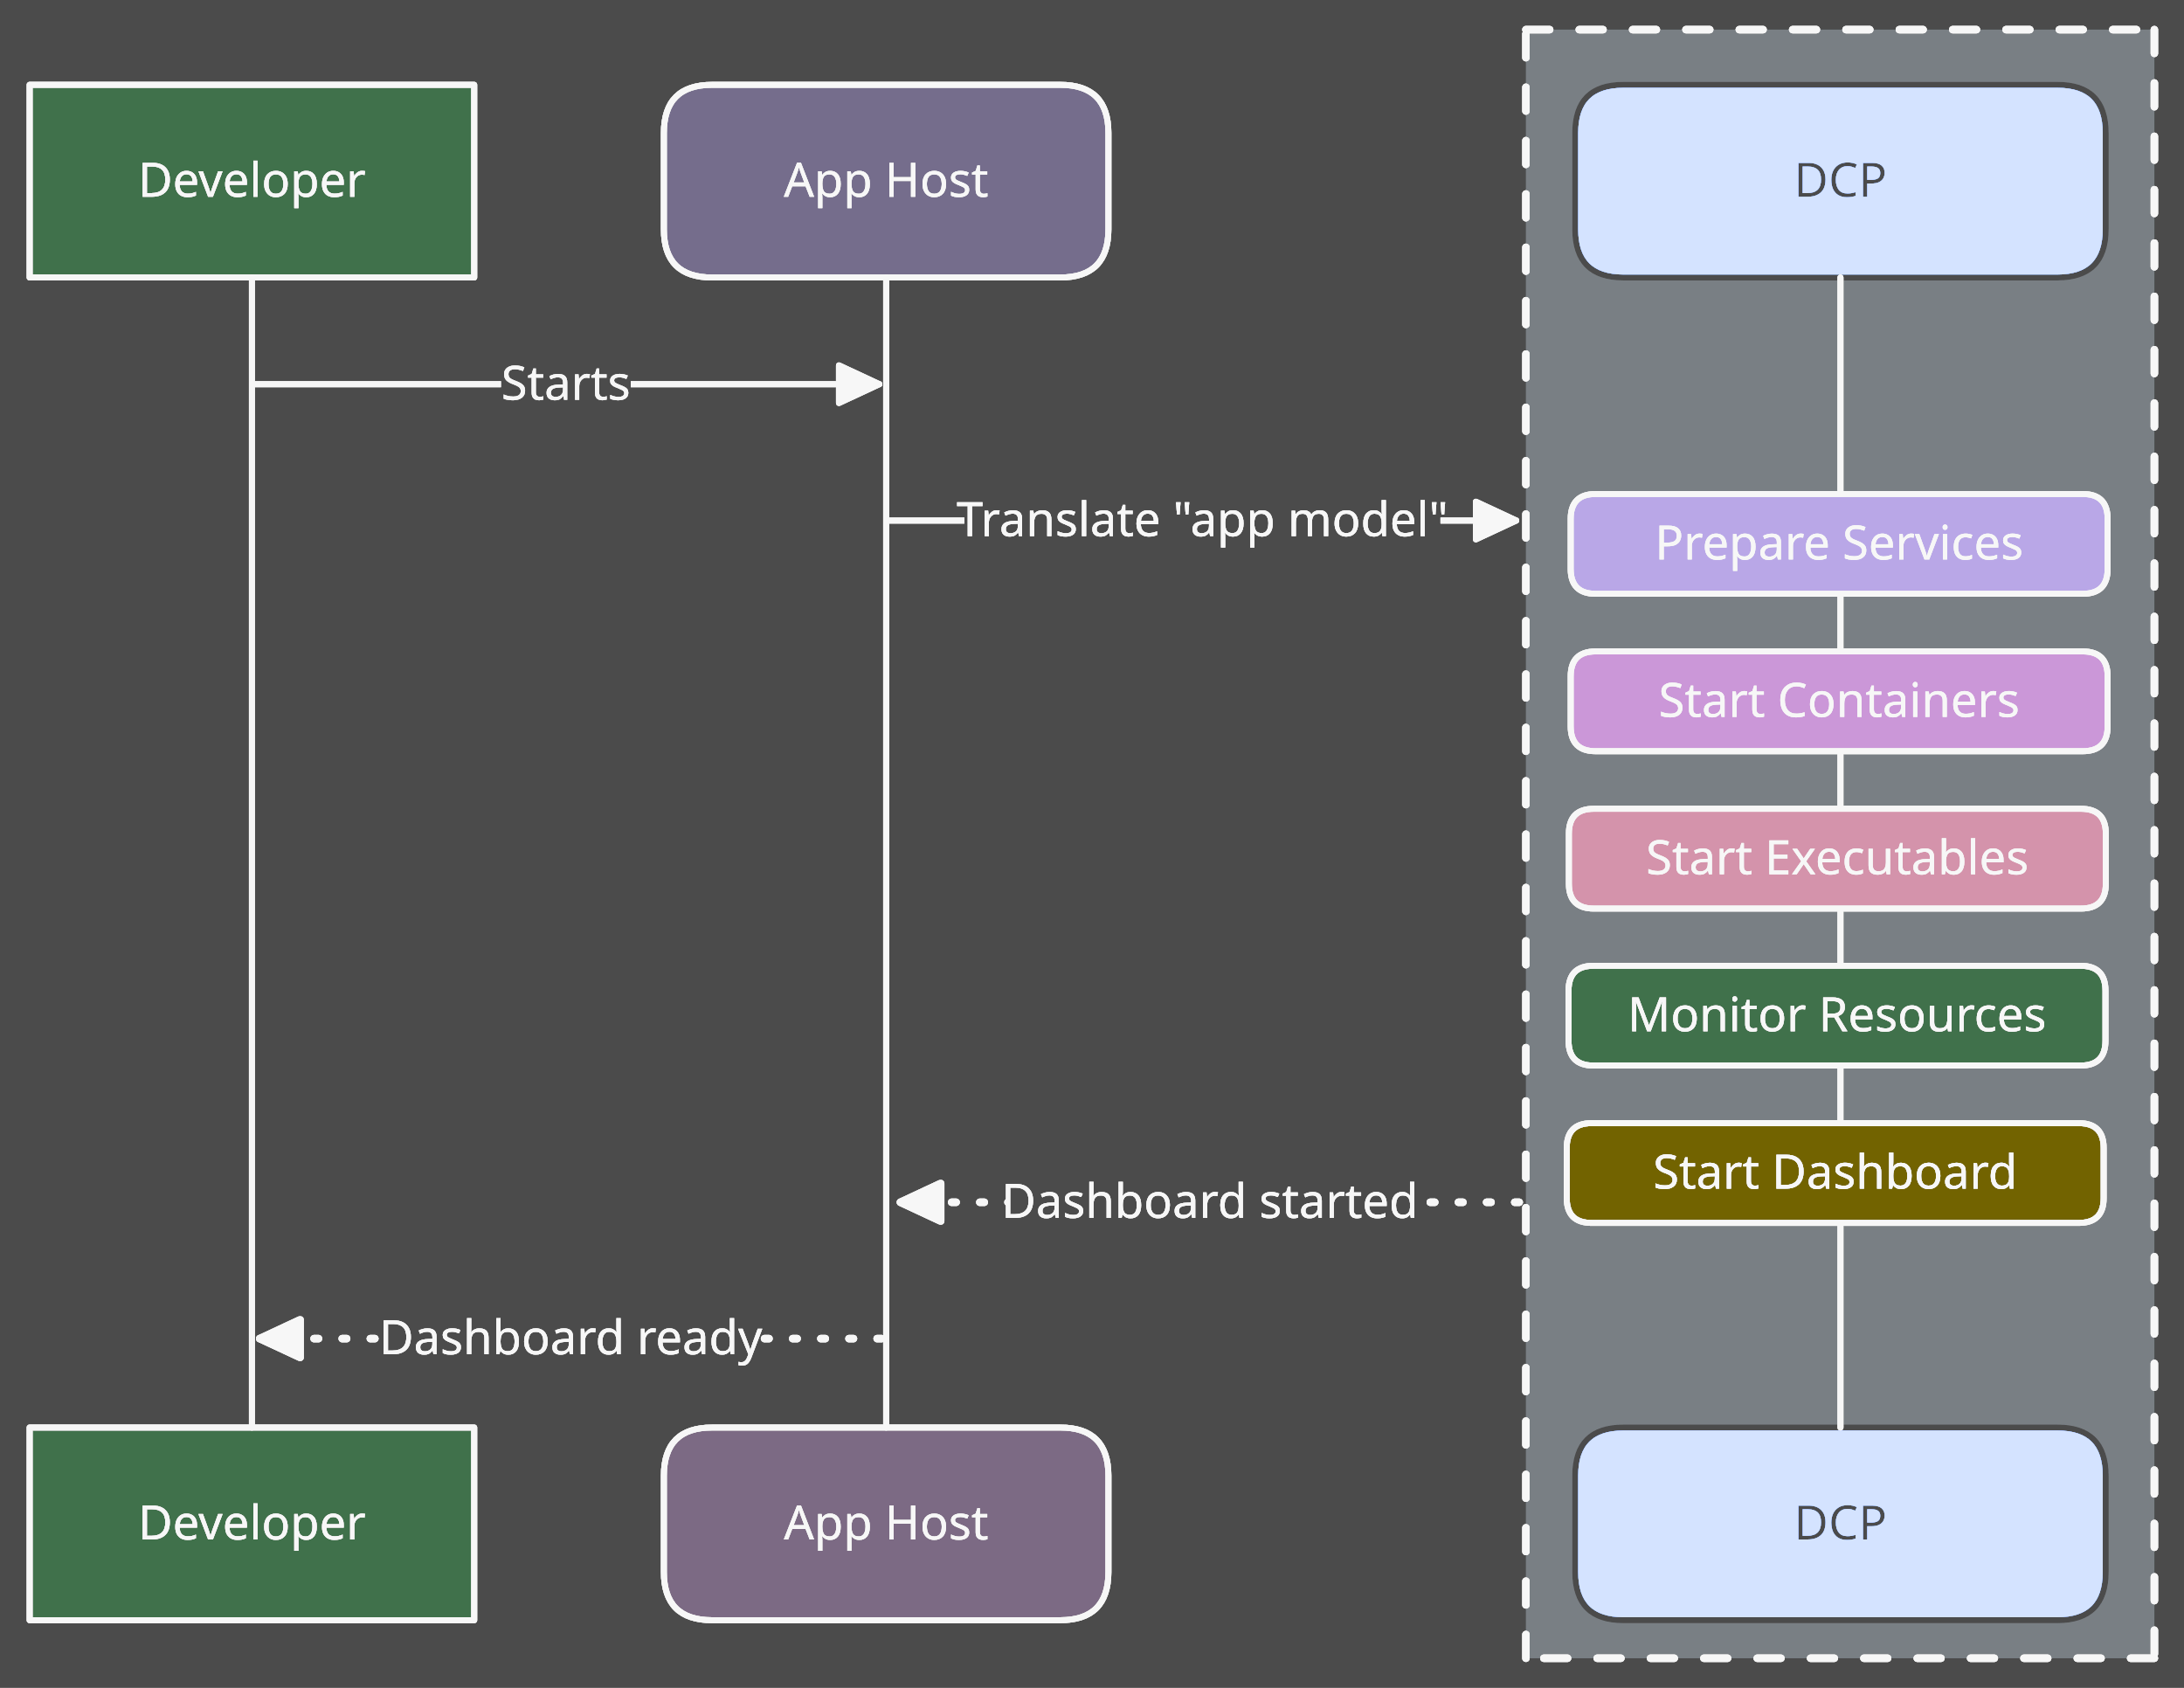
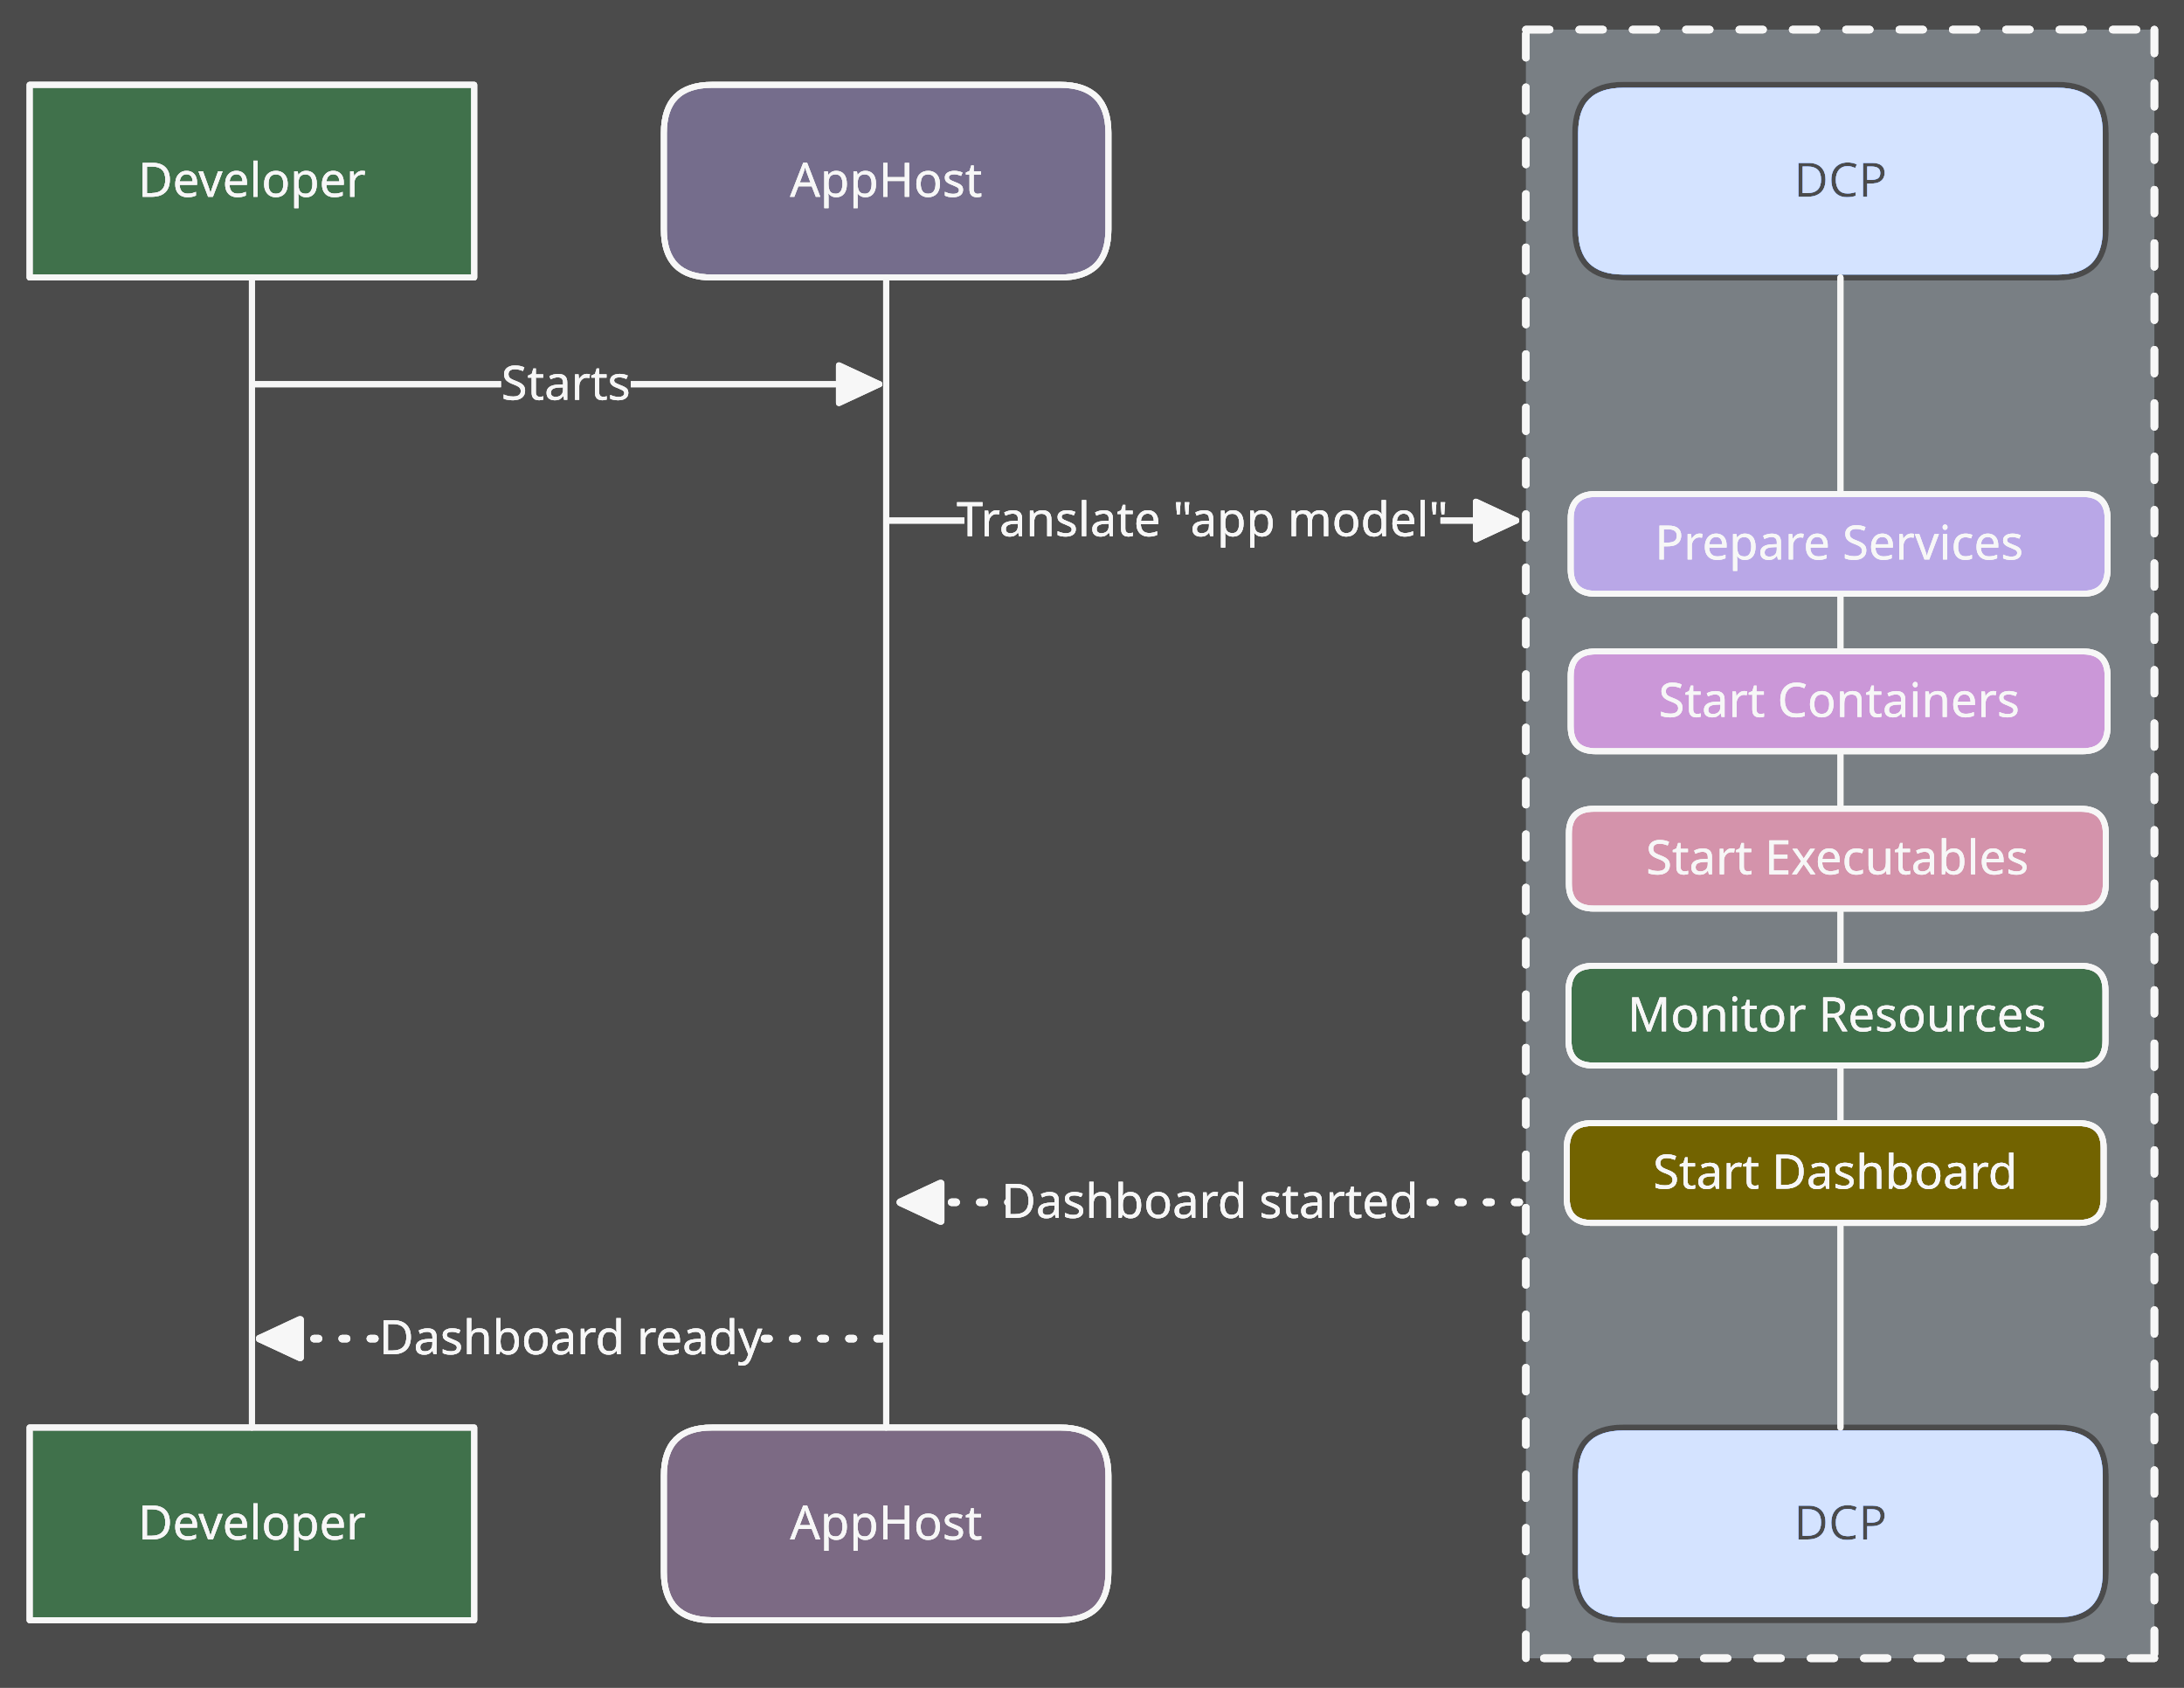
<svg xmlns="http://www.w3.org/2000/svg" version="1.1" viewBox="0 0 736.918 569.447" width="2210.755" height="1708.34" filter="invert(93%) hue-rotate(180deg)">
  <defs>
    <style class="style-fonts">
      @font-face { font-family: Nunito; src: url(https://esm.sh/@excalidraw/excalidraw/dist/prod/fonts/Nunito/Nunito-Regular-XRXI3I6Li01BKofiOc5wtlZ2di8HDIkhdTQ3j6zbXWjgeg.woff2); }</style>
  </defs>
  <rect x="0" y="0" width="736.918" height="569.447" fill="#ffffff" />
  <g stroke-linecap="round" transform="translate(10 28.61562) rotate(0 75 32.5)">
    <path d="M0 0 L150 0 L150 65 L0 65" stroke="none" stroke-width="0" fill="#ebfbee" />
    <path d="M0 0 C47.46 0, 94.93 0, 150 0 M0 0 C36.21 0, 72.43 0, 150 0 M150 0 C150 21.04, 150 42.09, 150 65 M150 0 C150 15.93, 150 31.85, 150 65 M150 65 C102.04 65, 54.08 65, 0 65 M150 65 C110.46 65, 70.91 65, 0 65 M0 65 C0 47.29, 0 29.59, 0 0 M0 65 C0 49.69, 0 34.39, 0 0" stroke="#000" stroke-width="2" fill="none" />
  </g>
  <g transform="translate(47.72003 50.31562) rotate(0 37.27997 10.8)">
    <text x="37.28" y="16.064" font-family="Nunito, sans-serif, Segoe UI Emoji" font-size="16px" fill="#000" text-anchor="middle" style="white-space: pre;" direction="ltr" dominant-baseline="alphabetic">Developer</text>
  </g>
  <g stroke-linecap="round" transform="translate(10 481.6156) rotate(0 75 32.5)">
    <path d="M0 0 L150 0 L150 65 L0 65" stroke="none" stroke-width="0" fill="#ebfbee" />
    <path d="M0 0 C44.01 0, 88.03 0, 150 0 M0 0 C44.76 0, 89.52 0, 150 0 M150 0 C150 25.49, 150 50.98, 150 65 M150 0 C150 19.35, 150 38.69, 150 65 M150 65 C114.73 65, 79.46 65, 0 65 M150 65 C111.22 65, 72.44 65, 0 65 M0 65 C0 47.12, 0 29.25, 0 0 M0 65 C0 49.95, 0 34.89, 0 0" stroke="#000" stroke-width="2" fill="none" />
  </g>
  <g transform="translate(47.72003 503.3156) rotate(0 37.27997 10.8)">
    <text x="37.28" y="16.064" font-family="Nunito, sans-serif, Segoe UI Emoji" font-size="16px" fill="#000" text-anchor="middle" style="white-space: pre;" direction="ltr" dominant-baseline="alphabetic">Developer</text>
  </g>
  <g stroke-linecap="round" transform="translate(224 28.61562) rotate(0 75 32.5)">
    <path d="M16.25 0 C58.99 0, 101.72 0, 133.75 0 C144.58 0, 150 5.42, 150 16.25 C150 24.44, 150 32.63, 150 48.75 C150 59.58, 144.58 65, 133.75 65 C97.37 65, 60.98 65, 16.25 65 C5.42 65, 0 59.58, 0 48.75 C0 41.47, 0 34.2, 0 16.25 C0 5.42, 5.42 0, 16.25 0" stroke="none" stroke-width="0" fill="#f3f0ff" />
    <path d="M16.25 0 C62.55 0, 108.86 0, 133.75 0 M16.25 0 C42.44 0, 68.62 0, 133.75 0 M133.75 0 C144.58 0, 150 5.42, 150 16.25 M133.75 0 C144.58 0, 150 5.42, 150 16.25 M150 16.25 C150 23.8, 150 31.36, 150 48.75 M150 16.25 C150 27.12, 150 37.99, 150 48.75 M150 48.75 C150 59.58, 144.58 65, 133.75 65 M150 48.75 C150 59.58, 144.58 65, 133.75 65 M133.75 65 C87.73 65, 41.71 65, 16.25 65 M133.75 65 C99.78 65, 65.81 65, 16.25 65 M16.25 65 C5.42 65, 0 59.58, 0 48.75 M16.25 65 C5.42 65, 0 59.58, 0 48.75 M0 48.75 C0 38.43, 0 28.1, 0 16.25 M0 48.75 C0 39.48, 0 30.2, 0 16.25 M0 16.25 C0 5.42, 5.42 0, 16.25 0 M0 16.25 C0 5.42, 5.42 0, 16.25 0" stroke="#000" stroke-width="2" fill="none" />
  </g>
  <g transform="translate(264.376 50.31562) rotate(0 34.62399 10.8)">
-     <text x="34.624" y="16.064" font-family="Nunito, sans-serif, Segoe UI Emoji" font-size="16px" fill="#000" text-anchor="middle" style="white-space: pre;" direction="ltr" dominant-baseline="alphabetic">App Host</text>
+     <text x="34.624" y="16.064" font-family="Nunito, sans-serif, Segoe UI Emoji" font-size="16px" fill="#000" text-anchor="middle" style="white-space: pre;" direction="ltr" dominant-baseline="alphabetic">AppHost</text>
  </g>
  <g stroke-linecap="round" transform="translate(224 481.6156) rotate(0 75 32.5)">
    <path d="M16.25 0 C59.29 0, 102.32 0, 133.75 0 C144.58 0, 150 5.42, 150 16.25 C150 27.98, 150 39.72, 150 48.75 C150 59.58, 144.58 65, 133.75 65 C101.67 65, 69.59 65, 16.25 65 C5.42 65, 0 59.58, 0 48.75 C0 39.75, 0 30.75, 0 16.25 C0 5.42, 5.42 0, 16.25 0" stroke="none" stroke-width="0" fill="#f8f0fc" />
    <path d="M16.25 0 C49.74 0, 83.24 0, 133.75 0 M16.25 0 C57.25 0, 98.24 0, 133.75 0 M133.75 0 C144.58 0, 150 5.42, 150 16.25 M133.75 0 C144.58 0, 150 5.42, 150 16.25 M150 16.25 C150 26.64, 150 37.03, 150 48.75 M150 16.25 C150 24.82, 150 33.39, 150 48.75 M150 48.75 C150 59.58, 144.58 65, 133.75 65 M150 48.75 C150 59.58, 144.58 65, 133.75 65 M133.75 65 C93.99 65, 54.22 65, 16.25 65 M133.75 65 C101.02 65, 68.29 65, 16.25 65 M16.25 65 C5.42 65, 0 59.58, 0 48.75 M16.25 65 C5.42 65, 0 59.58, 0 48.75 M0 48.75 C0 41.12, 0 33.49, 0 16.25 M0 48.75 C0 38.07, 0 27.39, 0 16.25 M0 16.25 C0 5.42, 5.42 0, 16.25 0 M0 16.25 C0 5.42, 5.42 0, 16.25 0" stroke="#000" stroke-width="2" fill="none" />
  </g>
  <g transform="translate(264.376 503.3156) rotate(0 34.62399 10.8)">
-     <text x="34.624" y="16.064" font-family="Nunito, sans-serif, Segoe UI Emoji" font-size="16px" fill="#000" text-anchor="middle" style="white-space: pre;" direction="ltr" dominant-baseline="alphabetic">App Host</text>
+     <text x="34.624" y="16.064" font-family="Nunito, sans-serif, Segoe UI Emoji" font-size="16px" fill="#000" text-anchor="middle" style="white-space: pre;" direction="ltr" dominant-baseline="alphabetic">AppHost</text>
  </g>
  <g stroke-linecap="round">
    <g transform="translate(85 93.61562) rotate(0 0 194)">
      <path d="M0 0 C0 152.15, 0 304.3, 0 388 M0 0 C0 115.49, 0 230.97, 0 388" stroke="#000" stroke-width="2" fill="none" />
    </g>
  </g>
  <mask />
  <g stroke-linecap="round">
    <g transform="translate(299 93.61562) rotate(0 0 194)">
      <path d="M0 0 C0 82.98, 0 165.97, 0 388 M0 0 C0 90.61, 0 181.21, 0 388" stroke="#000" stroke-width="2" fill="none" />
    </g>
  </g>
  <mask />
  <g mask="url(#mask-JHo2V8EZViJA3Yld-Aam-)" stroke-linecap="round">
    <g transform="translate(85.1812 129.6156) rotate(0 105.7479 0)">
      <path d="M0 0 C71.93 0, 143.86 0, 211.5 0 M0 0 C77.39 0, 154.78 0, 211.5 0" stroke="#000" stroke-width="2" fill="none" />
    </g>
    <g transform="translate(85.1812 129.6156) rotate(0 105.7479 0)">
      <path d="M211.5 0 L197.9 6.34 L197.9 -6.34 L211.5 0" stroke="none" stroke-width="0" fill="#000" fill-rule="evenodd" />
      <path d="M211.5 0 C206.87 2.16, 202.25 4.31, 197.9 6.34 M211.5 0 C206.52 2.32, 201.55 4.64, 197.9 6.34 M197.9 6.34 C197.9 2.51, 197.9 -1.33, 197.9 -6.34 M197.9 6.34 C197.9 2.93, 197.9 -0.48, 197.9 -6.34 M197.9 -6.34 C201.96 -4.45, 206.02 -2.56, 211.5 0 M197.9 -6.34 C200.96 -4.91, 204.01 -3.49, 211.5 0 M211.5 0 C211.5 0, 211.5 0, 211.5 0 M211.5 0 C211.5 0, 211.5 0, 211.5 0" stroke="#000" stroke-width="2" fill="none" />
    </g>
  </g>
  <mask id="mask-JHo2V8EZViJA3Yld-Aam-">
    <rect x="0" y="0" fill="#fff" width="396.677" height="229.616" />
    <rect x="169.017" y="118.816" fill="#000" width="43.824" height="21.6" opacity="1" />
  </mask>
  <g transform="translate(169.0171 118.8156) rotate(0 21.91199 10.8)">
    <text x="21.912" y="16.064" font-family="Nunito, sans-serif, Segoe UI Emoji" font-size="16px" fill="#1e1e1e" text-anchor="middle" style="white-space: pre;" direction="ltr" dominant-baseline="alphabetic">Starts</text>
  </g>
  <g mask="url(#mask-Yi8Mqrk0Vqj5oBUiMud7L)" stroke-linecap="round">
    <g transform="translate(299.8442 175.6156) rotate(0 105.872 0)">
      <path d="M0 0 C49.21 0, 98.42 0, 211.74 0 M0 0 C70.82 0, 141.64 0, 211.74 0" stroke="#000" stroke-width="2" fill="none" />
    </g>
    <g transform="translate(299.8442 175.6156) rotate(0 105.872 0)">
      <path d="M211.74 0 L198.15 6.34 L198.15 -6.34 L211.74 0" stroke="none" stroke-width="0" fill="#000" fill-rule="evenodd" />
      <path d="M211.74 0 C208.58 1.47, 205.43 2.95, 198.15 6.34 M211.74 0 C207.2 2.12, 202.65 4.24, 198.15 6.34 M198.15 6.34 C198.15 2.47, 198.15 -1.4, 198.15 -6.34 M198.15 6.34 C198.15 3.14, 198.15 -0.07, 198.15 -6.34 M198.15 -6.34 C203.2 -3.99, 208.24 -1.63, 211.74 0 M198.15 -6.34 C202.28 -4.41, 206.42 -2.48, 211.74 0 M211.74 0 C211.74 0, 211.74 0, 211.74 0 M211.74 0 C211.74 0, 211.74 0, 211.74 0" stroke="#000" stroke-width="2" fill="none" />
    </g>
  </g>
  <mask id="mask-Yi8Mqrk0Vqj5oBUiMud7L">
    <rect x="0" y="0" fill="#fff" width="611.588" height="275.616" />
    <rect x="325.38" y="164.816" fill="#000" width="160.672" height="21.6" opacity="1" />
  </mask>
  <g transform="translate(325.3803 164.8156) rotate(0 80.33595 10.8)">
    <text x="80.336" y="16.064" font-family="Nunito, sans-serif, Segoe UI Emoji" font-size="16px" fill="#000" text-anchor="middle" style="white-space: pre;" direction="ltr" dominant-baseline="alphabetic">Translate "app model"</text>
  </g>
  <g mask="url(#mask-1yfdPgFz4_79YthCJD5BH)" stroke-linecap="round">
    <g transform="translate(512.6104 405.6156) rotate(0 -104.4036 0)">
      <path d="M0 0 C-64.81 0, -129.62 0, -208.81 0" stroke="#000" stroke-width="2.5" fill="none" stroke-dasharray="1.5 8" />
    </g>
    <g transform="translate(512.6104 405.6156) rotate(0 -104.4036 0)">
      <path d="M-208.81 0 L-195.21 -6.34 L-195.21 6.34 L-208.81 0" stroke="none" stroke-width="0" fill="#000" fill-rule="evenodd" />
      <path d="M-208.81 0 C-204.59 -1.97, -200.37 -3.94, -195.21 -6.34 M-195.21 -6.34 C-195.21 -2.14, -195.21 2.05, -195.21 6.34 M-195.21 6.34 C-199.81 4.19, -204.41 2.05, -208.81 0 M-208.81 0 C-208.81 0, -208.81 0, -208.81 0" stroke="#000" stroke-width="2.5" fill="none" />
    </g>
  </g>
  <mask id="mask-1yfdPgFz4_79YthCJD5BH">
    <rect x="0" y="0" fill="#fff" width="821.418" height="505.616" />
    <rect x="340.559" y="394.816" fill="#000" width="135.296" height="21.6" opacity="1" />
  </mask>
  <g transform="translate(340.5589 394.8156) rotate(0 67.64797 10.8)">
    <text x="67.648" y="16.064" font-family="Nunito, sans-serif, Segoe UI Emoji" font-size="16px" fill="#000" text-anchor="middle" style="white-space: pre;" direction="ltr" dominant-baseline="alphabetic">Dashboard started</text>
  </g>
  <g mask="url(#mask-KgTH5A2gdbjwpWx99S8RX)" stroke-linecap="round">
    <g transform="translate(297.4688 451.6156) rotate(0 -104.9036 0)">
      <path d="M0 0 C-63.44 0, -126.87 0, -209.81 0" stroke="#000" stroke-width="2.5" fill="none" stroke-dasharray="1.5 8" />
    </g>
    <g transform="translate(297.4688 451.6156) rotate(0 -104.9036 0)">
      <path d="M-209.81 0 L-196.21 -6.34 L-196.21 6.34 L-209.81 0" stroke="none" stroke-width="0" fill="#000" fill-rule="evenodd" />
      <path d="M-209.81 0 C-205.7 -1.92, -201.59 -3.83, -196.21 -6.34 M-196.21 -6.34 C-196.21 -2.93, -196.21 0.48, -196.21 6.34 M-196.21 6.34 C-200.27 4.45, -204.33 2.56, -209.81 0 M-209.81 0 C-209.81 0, -209.81 0, -209.81 0" stroke="#000" stroke-width="2.5" fill="none" />
    </g>
  </g>
  <mask id="mask-KgTH5A2gdbjwpWx99S8RX">
    <rect x="0" y="0" fill="#fff" width="607.276" height="551.616" />
    <rect x="130.565" y="440.816" fill="#000" width="124" height="21.6" opacity="1" />
  </mask>
  <g transform="translate(130.5652 440.8156) rotate(0 61.99997 10.8)">
    <text x="62" y="16.064" font-family="Nunito, sans-serif, Segoe UI Emoji" font-size="16px" fill="#000" text-anchor="middle" style="white-space: pre;" direction="ltr" dominant-baseline="alphabetic">Dashboard ready</text>
  </g>
  <g stroke-linecap="round" transform="translate(514.878 10) rotate(0 106.0202 274.7233)">
    <path d="M0 0 L212.04 0 L212.04 549.45 L0 549.45" stroke="none" stroke-width="0" fill="#e9ecef" />
    <path d="M0 0 C72.82 0, 145.64 0, 212.04 0 M212.04 0 C212.04 128.28, 212.04 256.56, 212.04 549.45 M212.04 549.45 C132.36 549.45, 52.69 549.45, 0 549.45 M0 549.45 C0 342.29, 0 135.13, 0 0" stroke="#000" stroke-width="2.5" fill="none" stroke-dasharray="8 10" />
  </g>
  <g stroke-linecap="round" transform="translate(531.5 28.61562) rotate(0 89.5 32.5)">
    <path d="M16.25 0 C72.38 0, 128.5 0, 162.75 0 C173.58 0, 179 5.42, 179 16.25 C179 26.93, 179 37.61, 179 48.75 C179 59.58, 173.58 65, 162.75 65 C132.86 65, 102.97 65, 16.25 65 C5.42 65, 0 59.58, 0 48.75 C0 37.06, 0 25.37, 0 16.25 C0 5.42, 5.42 0, 16.25 0" stroke="none" stroke-width="0" fill="#326ce5" />
    <path d="M16.25 0 C65.69 0, 115.14 0, 162.75 0 M16.25 0 C57.88 0, 99.51 0, 162.75 0 M162.75 0 C173.58 0, 179 5.42, 179 16.25 M162.75 0 C173.58 0, 179 5.42, 179 16.25 M179 16.25 C179 23.89, 179 31.53, 179 48.75 M179 16.25 C179 24.65, 179 33.05, 179 48.75 M179 48.75 C179 59.58, 173.58 65, 162.75 65 M179 48.75 C179 59.58, 173.58 65, 162.75 65 M162.75 65 C119.03 65, 75.31 65, 16.25 65 M162.75 65 C129.82 65, 96.89 65, 16.25 65 M16.25 65 C5.42 65, 0 59.58, 0 48.75 M16.25 65 C5.42 65, 0 59.58, 0 48.75 M0 48.75 C0 37.78, 0 26.8, 0 16.25 M0 48.75 C0 39.46, 0 30.18, 0 16.25 M0 16.25 C0 5.42, 5.42 0, 16.25 0 M0 16.25 C0 5.42, 5.42 0, 16.25 0" stroke="#ffffff" stroke-width="2" fill="none" />
  </g>
  <g transform="translate(604.528 50.31562) rotate(0 16.47198 10.8)">
    <text x="16.472" y="16.064" font-family="Nunito, sans-serif, Segoe UI Emoji" font-size="16px" fill="#ffffff" text-anchor="middle" style="white-space: pre;" direction="ltr" dominant-baseline="alphabetic">DCP</text>
  </g>
  <g stroke-linecap="round" transform="translate(531.5 481.6156) rotate(0 89.5 32.5)">
    <path d="M16.25 0 C61.12 0, 105.98 0, 162.75 0 C173.58 0, 179 5.42, 179 16.25 C179 28.38, 179 40.52, 179 48.75 C179 59.58, 173.58 65, 162.75 65 C118.75 65, 74.75 65, 16.25 65 C5.42 65, 0 59.58, 0 48.75 C0 42.04, 0 35.32, 0 16.25 C0 5.42, 5.42 0, 16.25 0" stroke="none" stroke-width="0" fill="#326ce5" />
    <path d="M16.25 0 C57.75 0, 99.26 0, 162.75 0 M16.25 0 C68.06 0, 119.87 0, 162.75 0 M162.75 0 C173.58 0, 179 5.42, 179 16.25 M162.75 0 C173.58 0, 179 5.42, 179 16.25 M179 16.25 C179 28.96, 179 41.68, 179 48.75 M179 16.25 C179 23.49, 179 30.74, 179 48.75 M179 48.75 C179 59.58, 173.58 65, 162.75 65 M179 48.75 C179 59.58, 173.58 65, 162.75 65 M162.75 65 C108.37 65, 53.99 65, 16.25 65 M162.75 65 C118.2 65, 73.65 65, 16.25 65 M16.25 65 C5.42 65, 0 59.58, 0 48.75 M16.25 65 C5.42 65, 0 59.58, 0 48.75 M0 48.75 C0 41.64, 0 34.52, 0 16.25 M0 48.75 C0 39.03, 0 29.32, 0 16.25 M0 16.25 C0 5.42, 5.42 0, 16.25 0 M0 16.25 C0 5.42, 5.42 0, 16.25 0" stroke="#ffffff" stroke-width="2" fill="none" />
  </g>
  <g transform="translate(604.528 503.3156) rotate(0 16.47198 10.8)">
    <text x="16.472" y="16.064" font-family="Nunito, sans-serif, Segoe UI Emoji" font-size="16px" fill="#ffffff" text-anchor="middle" style="white-space: pre;" direction="ltr" dominant-baseline="alphabetic">DCP</text>
  </g>
  <g stroke-linecap="round">
    <g transform="translate(621 93.61562) rotate(0 0 194)">
      <path d="M0 0 C0 64.67, 0 323.33, 0 388 M0 0 C0 64.67, 0 323.33, 0 388" stroke="#000" stroke-width="2" fill="none" />
    </g>
  </g>
  <mask />
  <g stroke-linecap="round" transform="translate(529.9739 166.6618) rotate(0 90.59075 16.83274)">
    <path d="M8.42 0 C71.86 0, 135.31 0, 172.77 0 C178.38 0, 181.18 2.81, 181.18 8.42 C181.18 11.91, 181.18 15.41, 181.18 25.25 C181.18 30.86, 178.38 33.67, 172.77 33.67 C122.7 33.67, 72.64 33.67, 8.42 33.67 C2.81 33.67, 0 30.86, 0 25.25 C0 21.19, 0 17.14, 0 8.42 C0 2.81, 2.81 0, 8.42 0" stroke="none" stroke-width="0" fill="#d0bfff" />
    <path d="M8.42 0 C47.83 0, 87.23 0, 172.77 0 M8.42 0 C59.78 0, 111.14 0, 172.77 0 M172.77 0 C178.38 0, 181.18 2.81, 181.18 8.42 M172.77 0 C178.38 0, 181.18 2.81, 181.18 8.42 M181.18 8.42 C181.18 13.47, 181.18 18.53, 181.18 25.25 M181.18 8.42 C181.18 13.75, 181.18 19.08, 181.18 25.25 M181.18 25.25 C181.18 30.86, 178.38 33.67, 172.77 33.67 M181.18 25.25 C181.18 30.86, 178.38 33.67, 172.77 33.67 M172.77 33.67 C119.47 33.67, 66.17 33.67, 8.42 33.67 M172.77 33.67 C135.63 33.67, 98.49 33.67, 8.42 33.67 M8.42 33.67 C2.81 33.67, 0 30.86, 0 25.25 M8.42 33.67 C2.81 33.67, 0 30.86, 0 25.25 M0 25.25 C0 21.67, 0 18.09, 0 8.42 M0 25.25 C0 21.84, 0 18.43, 0 8.42 M0 8.42 C0 2.81, 2.81 0, 8.42 0 M0 8.42 C0 2.81, 2.81 0, 8.42 0" stroke="#000" stroke-width="2" fill="none" />
  </g>
  <g transform="translate(560.0367 172.6945) rotate(0 60.52794 10.8)">
    <text x="60.528" y="16.064" font-family="Nunito, sans-serif, Segoe UI Emoji" font-size="16px" fill="#000" text-anchor="middle" style="white-space: pre;" direction="ltr" dominant-baseline="alphabetic">Prepare Services</text>
  </g>
  <g stroke-linecap="round" transform="translate(529.9739 219.772) rotate(0 90.59075 16.83274)">
    <path d="M8.42 0 C70.37 0, 132.33 0, 172.77 0 C178.38 0, 181.18 2.81, 181.18 8.42 C181.18 14.88, 181.18 21.34, 181.18 25.25 C181.18 30.86, 178.38 33.67, 172.77 33.67 C124.71 33.67, 76.66 33.67, 8.42 33.67 C2.81 33.67, 0 30.86, 0 25.25 C0 19.07, 0 12.89, 0 8.42 C0 2.81, 2.81 0, 8.42 0" stroke="none" stroke-width="0" fill="#eebefa" />
    <path d="M8.42 0 C60.23 0, 112.04 0, 172.77 0 M8.42 0 C60.85 0, 113.28 0, 172.77 0 M172.77 0 C178.38 0, 181.18 2.81, 181.18 8.42 M172.77 0 C178.38 0, 181.18 2.81, 181.18 8.42 M181.18 8.42 C181.18 13.82, 181.18 19.23, 181.18 25.25 M181.18 8.42 C181.18 12.4, 181.18 16.38, 181.18 25.25 M181.18 25.25 C181.18 30.86, 178.38 33.67, 172.77 33.67 M181.18 25.25 C181.18 30.86, 178.38 33.67, 172.77 33.67 M172.77 33.67 C122.24 33.67, 71.72 33.67, 8.42 33.67 M172.77 33.67 C126.1 33.67, 79.43 33.67, 8.42 33.67 M8.42 33.67 C2.81 33.67, 0 30.86, 0 25.25 M8.42 33.67 C2.81 33.67, 0 30.86, 0 25.25 M0 25.25 C0 20.04, 0 14.83, 0 8.42 M0 25.25 C0 18.87, 0 12.49, 0 8.42 M0 8.42 C0 2.81, 2.81 0, 8.42 0 M0 8.42 C0 2.81, 2.81 0, 8.42 0" stroke="#000" stroke-width="2" fill="none" />
  </g>
  <g transform="translate(561.6367 225.8048) rotate(0 58.92796 10.8)">
    <text x="58.928" y="16.064" font-family="Nunito, sans-serif, Segoe UI Emoji" font-size="16px" fill="#000" text-anchor="middle" style="white-space: pre;" direction="ltr" dominant-baseline="alphabetic">Start Containers</text>
  </g>
  <g stroke-linecap="round" transform="translate(529.3618 272.861) rotate(0 90.59075 16.83274)">
    <path d="M8.42 0 C41.31 0, 74.2 0, 172.77 0 C178.38 0, 181.18 2.81, 181.18 8.42 C181.18 14.49, 181.18 20.56, 181.18 25.25 C181.18 30.86, 178.38 33.67, 172.77 33.67 C118.35 33.67, 63.94 33.67, 8.42 33.67 C2.81 33.67, 0 30.86, 0 25.25 C0 21.34, 0 17.43, 0 8.42 C0 2.81, 2.81 0, 8.42 0" stroke="none" stroke-width="0" fill="#fcc2d7" />
    <path d="M8.42 0 C51.16 0, 93.9 0, 172.77 0 M8.42 0 C42.49 0, 76.57 0, 172.77 0 M172.77 0 C178.38 0, 181.18 2.81, 181.18 8.42 M172.77 0 C178.38 0, 181.18 2.81, 181.18 8.42 M181.18 8.42 C181.18 12.97, 181.18 17.51, 181.18 25.25 M181.18 8.42 C181.18 13.53, 181.18 18.65, 181.18 25.25 M181.18 25.25 C181.18 30.86, 178.38 33.67, 172.77 33.67 M181.18 25.25 C181.18 30.86, 178.38 33.67, 172.77 33.67 M172.77 33.67 C115.06 33.67, 57.35 33.67, 8.42 33.67 M172.77 33.67 C135.18 33.67, 97.6 33.67, 8.42 33.67 M8.42 33.67 C2.81 33.67, 0 30.86, 0 25.25 M8.42 33.67 C2.81 33.67, 0 30.86, 0 25.25 M0 25.25 C0 21.87, 0 18.49, 0 8.42 M0 25.25 C0 20.37, 0 15.48, 0 8.42 M0 8.42 C0 2.81, 2.81 0, 8.42 0 M0 8.42 C0 2.81, 2.81 0, 8.42 0" stroke="#000" stroke-width="2" fill="none" />
  </g>
  <g transform="translate(556.1446 278.8938) rotate(0 63.80795 10.8)">
    <text x="63.808" y="16.064" font-family="Nunito, sans-serif, Segoe UI Emoji" font-size="16px" fill="#000" text-anchor="middle" style="white-space: pre;" direction="ltr" dominant-baseline="alphabetic">Start Executables</text>
  </g>
  <g stroke-linecap="round" transform="translate(529.2461 325.8289) rotate(0 90.59075 16.83274)">
    <path d="M8.42 0 C62.37 0, 116.32 0, 172.77 0 C178.38 0, 181.18 2.81, 181.18 8.42 C181.18 12.98, 181.18 17.55, 181.18 25.25 C181.18 30.86, 178.38 33.67, 172.77 33.67 C117.5 33.67, 62.24 33.67, 8.42 33.67 C2.81 33.67, 0 30.86, 0 25.25 C0 20.42, 0 15.58, 0 8.42 C0 2.81, 2.81 0, 8.42 0" stroke="none" stroke-width="0" fill="#ebfbee" />
    <path d="M8.42 0 C51.36 0, 94.3 0, 172.77 0 M8.42 0 C53.3 0, 98.18 0, 172.77 0 M172.77 0 C178.38 0, 181.18 2.81, 181.18 8.42 M172.77 0 C178.38 0, 181.18 2.81, 181.18 8.42 M181.18 8.42 C181.18 14.51, 181.18 20.6, 181.18 25.25 M181.18 8.42 C181.18 13.16, 181.18 17.9, 181.18 25.25 M181.18 25.25 C181.18 30.86, 178.38 33.67, 172.77 33.67 M181.18 25.25 C181.18 30.86, 178.38 33.67, 172.77 33.67 M172.77 33.67 C124.08 33.67, 75.4 33.67, 8.42 33.67 M172.77 33.67 C123.35 33.67, 73.94 33.67, 8.42 33.67 M8.42 33.67 C2.81 33.67, 0 30.86, 0 25.25 M8.42 33.67 C2.81 33.67, 0 30.86, 0 25.25 M0 25.25 C0 19.13, 0 13, 0 8.42 M0 25.25 C0 19.22, 0 13.18, 0 8.42 M0 8.42 C0 2.81, 2.81 0, 8.42 0 M0 8.42 C0 2.81, 2.81 0, 8.42 0" stroke="#000" stroke-width="2" fill="none" />
  </g>
  <g transform="translate(552.6449 331.8617) rotate(0 67.19194 10.8)">
    <text x="67.192" y="16.064" font-family="Nunito, sans-serif, Segoe UI Emoji" font-size="16px" fill="#000" text-anchor="middle" style="white-space: pre;" direction="ltr" dominant-baseline="alphabetic">Monitor Resources</text>
  </g>
  <g stroke-linecap="round" transform="translate(528.634 378.9179) rotate(0 90.59075 16.83274)">
    <path d="M8.42 0 C47.46 0, 86.5 0, 172.77 0 C178.38 0, 181.18 2.81, 181.18 8.42 C181.18 12.5, 181.18 16.59, 181.18 25.25 C181.18 30.86, 178.38 33.67, 172.77 33.67 C109.4 33.67, 46.03 33.67, 8.42 33.67 C2.81 33.67, 0 30.86, 0 25.25 C0 19.29, 0 13.32, 0 8.42 C0 2.81, 2.81 0, 8.42 0" stroke="none" stroke-width="0" fill="#fff9db" />
    <path d="M8.42 0 C72.99 0, 137.55 0, 172.77 0 M8.42 0 C51.84 0, 95.27 0, 172.77 0 M172.77 0 C178.38 0, 181.18 2.81, 181.18 8.42 M172.77 0 C178.38 0, 181.18 2.81, 181.18 8.42 M181.18 8.42 C181.18 12.95, 181.18 17.49, 181.18 25.25 M181.18 8.42 C181.18 14.83, 181.18 21.24, 181.18 25.25 M181.18 25.25 C181.18 30.86, 178.38 33.67, 172.77 33.67 M181.18 25.25 C181.18 30.86, 178.38 33.67, 172.77 33.67 M172.77 33.67 C122.59 33.67, 72.42 33.67, 8.42 33.67 M172.77 33.67 C109.96 33.67, 47.16 33.67, 8.42 33.67 M8.42 33.67 C2.81 33.67, 0 30.86, 0 25.25 M8.42 33.67 C2.81 33.67, 0 30.86, 0 25.25 M0 25.25 C0 20.17, 0 15.09, 0 8.42 M0 25.25 C0 20.82, 0 16.39, 0 8.42 M0 8.42 C0 2.81, 2.81 0, 8.42 0 M0 8.42 C0 2.81, 2.81 0, 8.42 0" stroke="#000" stroke-width="2" fill="none" />
  </g>
  <g transform="translate(559.4088 384.9507) rotate(0 59.81597 10.8)">
    <text x="59.816" y="16.064" font-family="Nunito, sans-serif, Segoe UI Emoji" font-size="16px" fill="#000" text-anchor="middle" style="white-space: pre;" direction="ltr" dominant-baseline="alphabetic">Start Dashboard</text>
  </g>
</svg>
